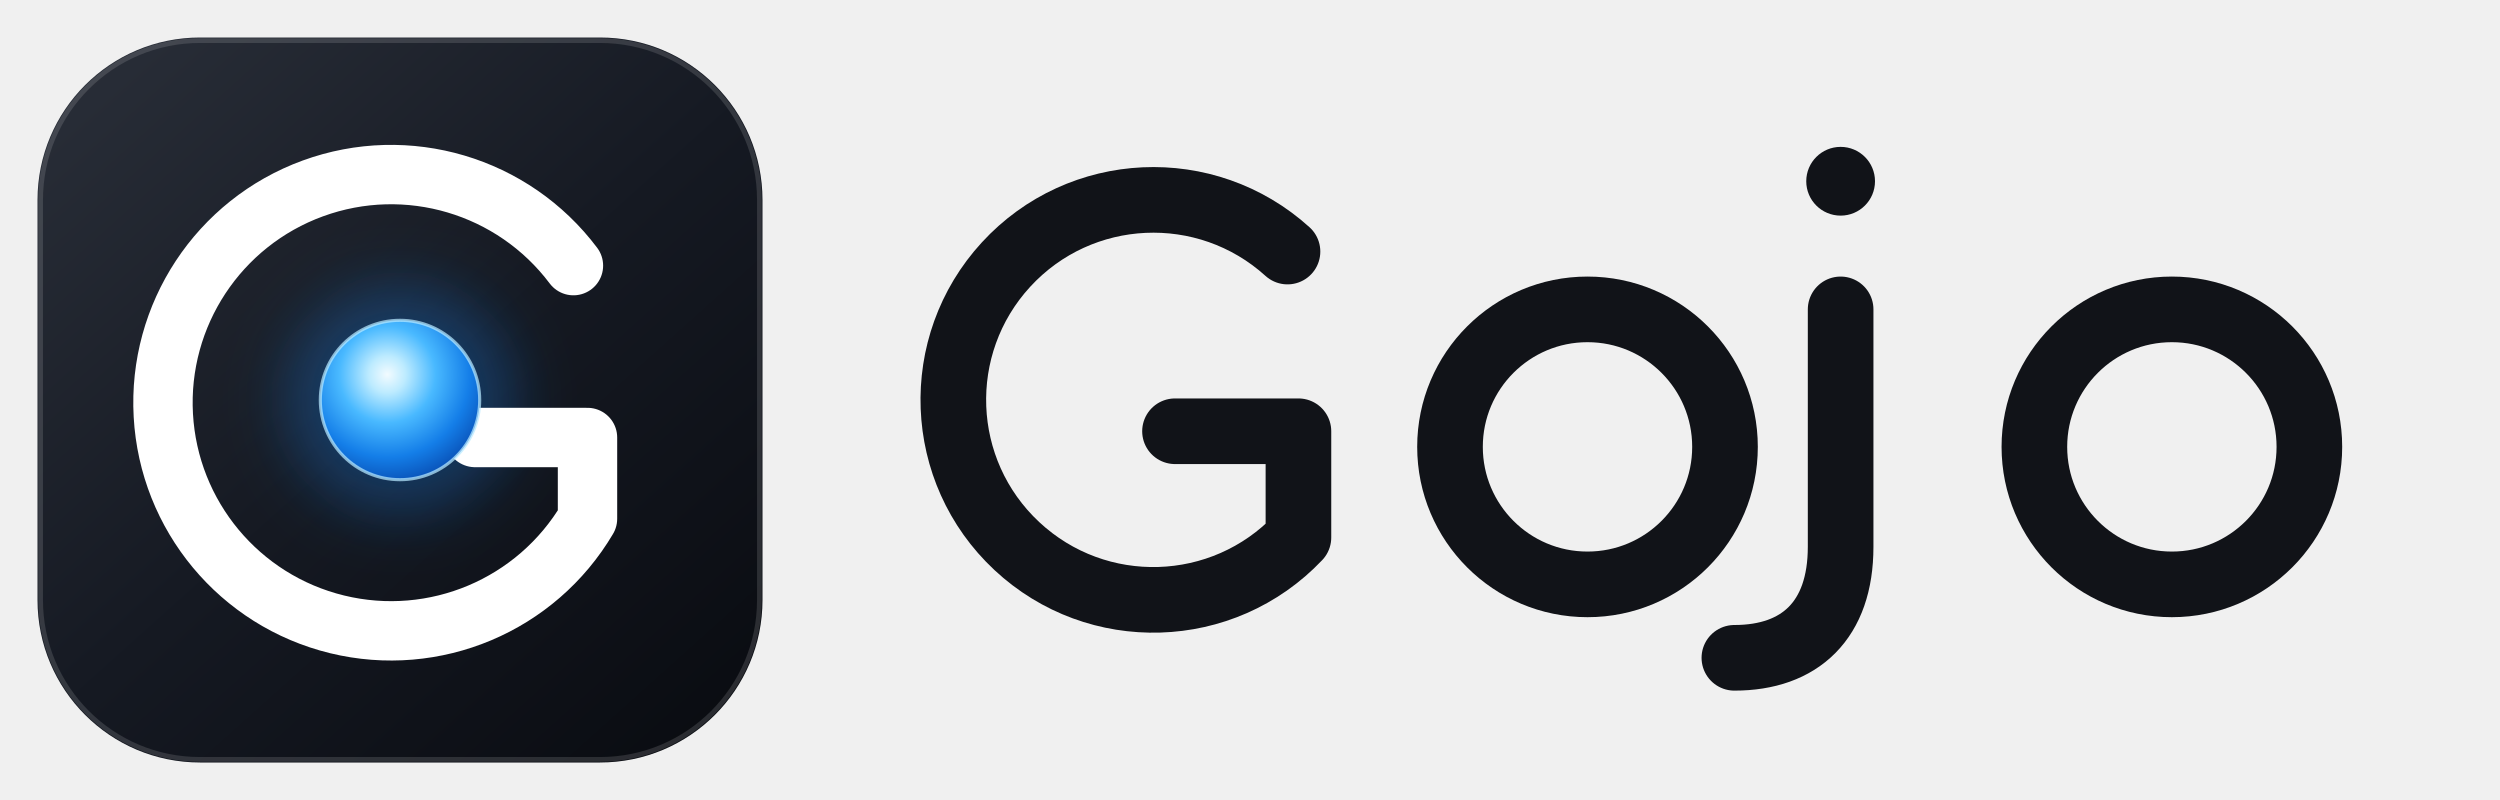
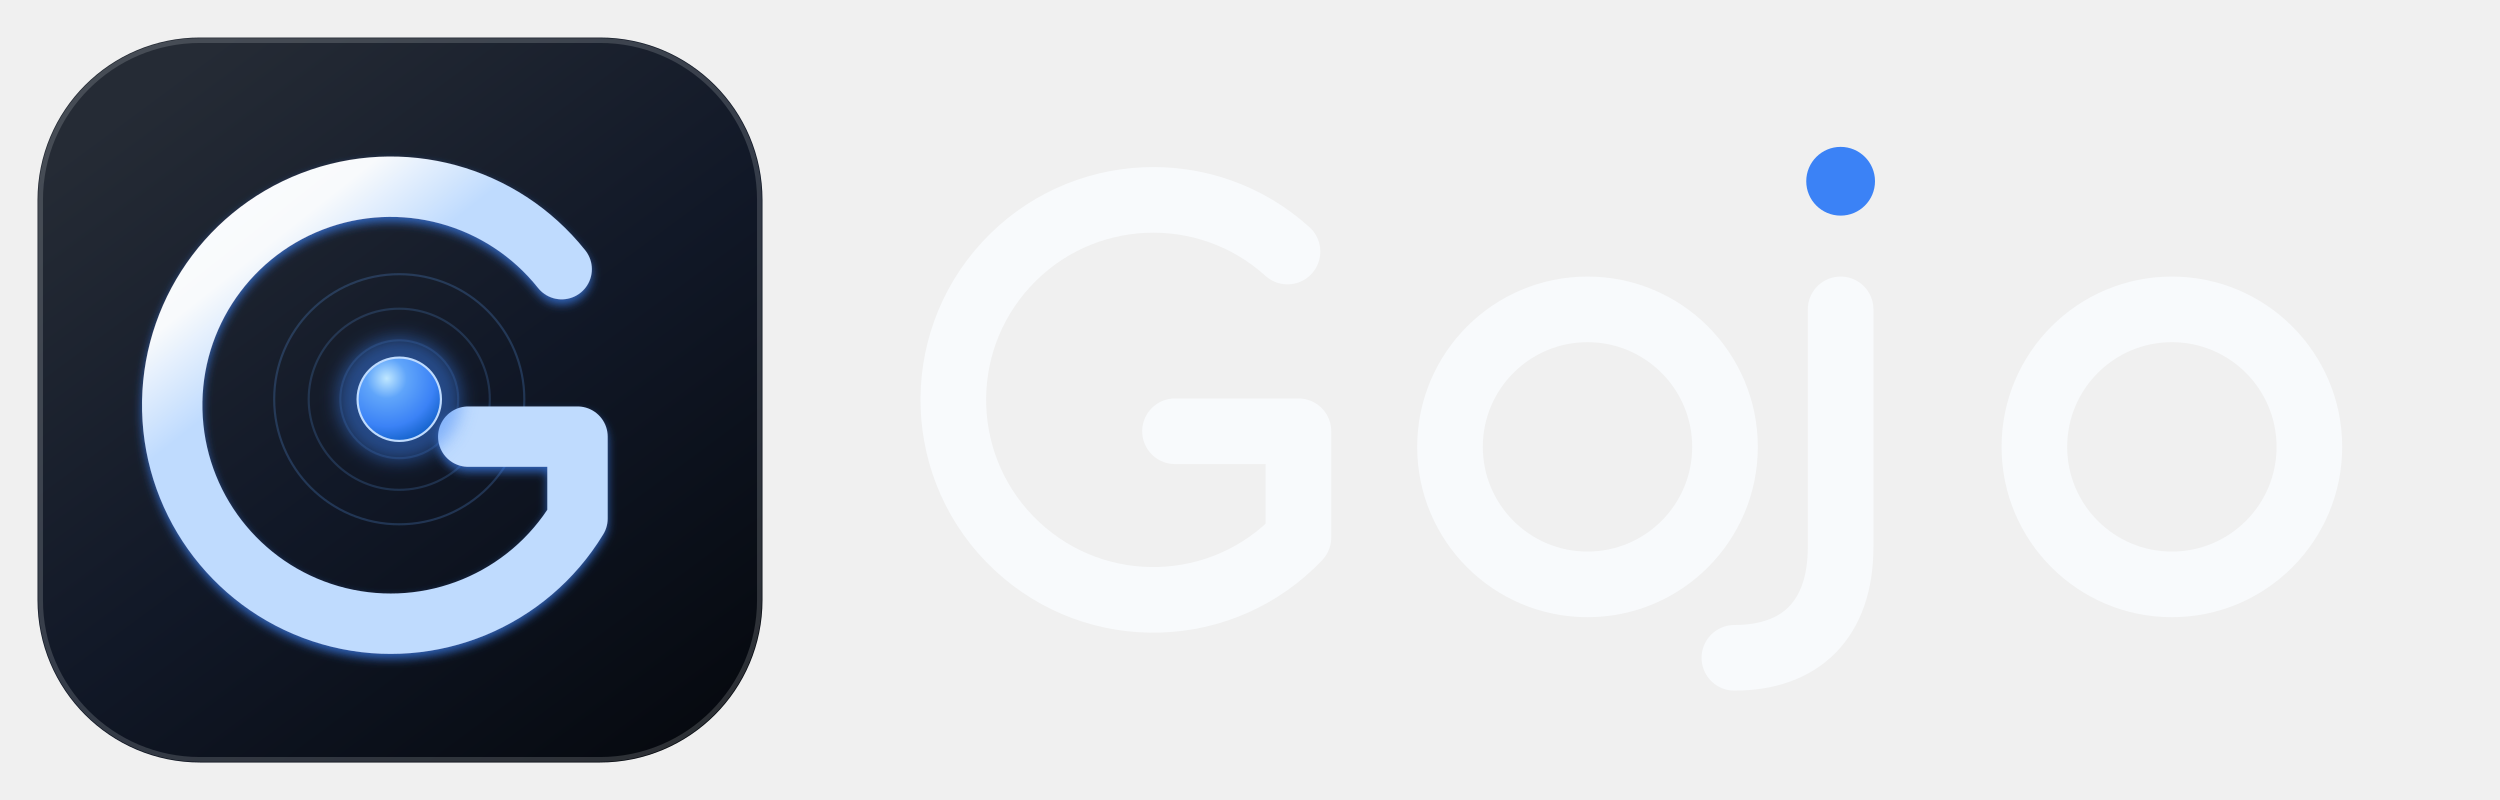
<svg xmlns="http://www.w3.org/2000/svg" width="1600" height="512" viewBox="0 0 1600 512" role="img" aria-labelledby="title desc">
  <defs>
-     <linearGradient id="bg" x1="56" y1="28" x2="472" y2="492" gradientUnits="userSpaceOnUse">
-       <stop offset="0" stop-color="#292E38" />
-       <stop offset="0.5" stop-color="#151922" />
-       <stop offset="1" stop-color="#090B10" />
+     <linearGradient id="tile" x1="120" y1="40" x2="460" y2="500" gradientUnits="userSpaceOnUse">
+       <stop offset="0" stop-color="#252B35" />
+       <stop offset=".48" stop-color="#111827" />
+       <stop offset="1" stop-color="#05080D" />
    </linearGradient>
-     <radialGradient id="core" cx="42%" cy="34%" r="72%">
-       <stop offset="0" stop-color="#F2FBFF" />
-       <stop offset="0.16" stop-color="#BDEBFF" />
-       <stop offset="0.42" stop-color="#49B9FF" />
-       <stop offset="0.72" stop-color="#147EE8" />
-       <stop offset="1" stop-color="#0749AE" />
+     <linearGradient id="portal" x1="145" y1="110" x2="390" y2="420" gradientUnits="userSpaceOnUse">
+       <stop offset="0" stop-color="#FFFFFF" />
+       <stop offset=".66" stop-color="#F8FAFC" />
+       <stop offset="1" stop-color="#BFDBFE" />
+     </linearGradient>
+     <radialGradient id="core" cx="35%" cy="25%" r="80%">
+       <stop offset="0" stop-color="#BFE7FF" />
+       <stop offset=".3" stop-color="#60A5FA" />
+       <stop offset=".72" stop-color="#3B82F6" />
+       <stop offset="1" stop-color="#1261C9" />
    </radialGradient>
-     <filter id="glow" x="-100%" y="-100%" width="300%" height="300%">
-       <feGaussianBlur stdDeviation="18" />
+     <filter id="edgeGlow" x="-40%" y="-40%" width="180%" height="200%">
+       <feDropShadow dx="0" dy="7" stdDeviation="7" flood-color="#3B82F6" flood-opacity=".7" />
+     </filter>
+     <filter id="coreGlow" x="-150%" y="-150%" width="400%" height="400%">
+       <feGaussianBlur stdDeviation="12" />
    </filter>
  </defs>
-   <rect x="24" y="24" width="464" height="464" rx="104" fill="url(#bg)" />
-   <rect x="26" y="26" width="460" height="460" rx="102" fill="none" stroke="#FFFFFF" stroke-opacity="0.13" stroke-width="3" />
-   <circle cx="256" cy="256" r="74" fill="#168BFF" opacity="0.28" filter="url(#glow)" />
-   <path d="M367 170 A146 146 0 1 0 376 332 L376 280 L304 280" fill="none" stroke="#FFFFFF" stroke-width="38" stroke-linecap="round" stroke-linejoin="round" />
-   <circle cx="256" cy="256" r="51" fill="url(#core)" stroke="#B8E9FF" stroke-opacity="0.72" stroke-width="2" />
-   <g fill="none" stroke="#111318" stroke-width="42" stroke-linecap="round" stroke-linejoin="round">
+   <rect x="24" y="24" width="464" height="464" rx="104" fill="url(#tile)" />
+   <rect x="26" y="26" width="460" height="460" rx="102" fill="none" stroke="#F8FAFC" stroke-opacity=".16" stroke-width="3" />
+   <g transform="translate(20 20) scale(.46)">
+     <g fill="none" stroke="#60A5FA">
+       <circle cx="512" cy="512" r="174" stroke-opacity=".22" stroke-width="3" />
+       <circle cx="512" cy="512" r="126" stroke-opacity=".19" stroke-width="3" />
+       <circle cx="512" cy="512" r="82" stroke-opacity=".16" stroke-width="3" />
+     </g>
+     <path d="M738 331 A304 304 0 1 0 760 678 L760 564 L608 564" fill="none" stroke="url(#portal)" stroke-width="84" stroke-linecap="round" stroke-linejoin="round" filter="url(#edgeGlow)" />
+     <circle cx="512" cy="512" r="86" fill="#3B82F6" opacity=".46" filter="url(#coreGlow)" />
+     <circle cx="512" cy="512" r="58" fill="url(#core)" stroke="#BFDBFE" stroke-width="3" />
+   </g>
+   <g fill="none" stroke="#F8FAFC" stroke-width="42" stroke-linecap="round" stroke-linejoin="round">
    <path d="M824 161 A128 128 0 1 0 831 344 L831 276 L752 276" />
    <circle cx="1016" cy="286" r="88" />
    <path d="M1178 198 L1178 350 C1178 397 1152 421 1110 421" />
-     <circle cx="1178" cy="116" r="22" fill="#111318" stroke="none" />
    <circle cx="1390" cy="286" r="88" />
  </g>
+   <circle cx="1178" cy="116" r="22" fill="#3B82F6" />
</svg>
